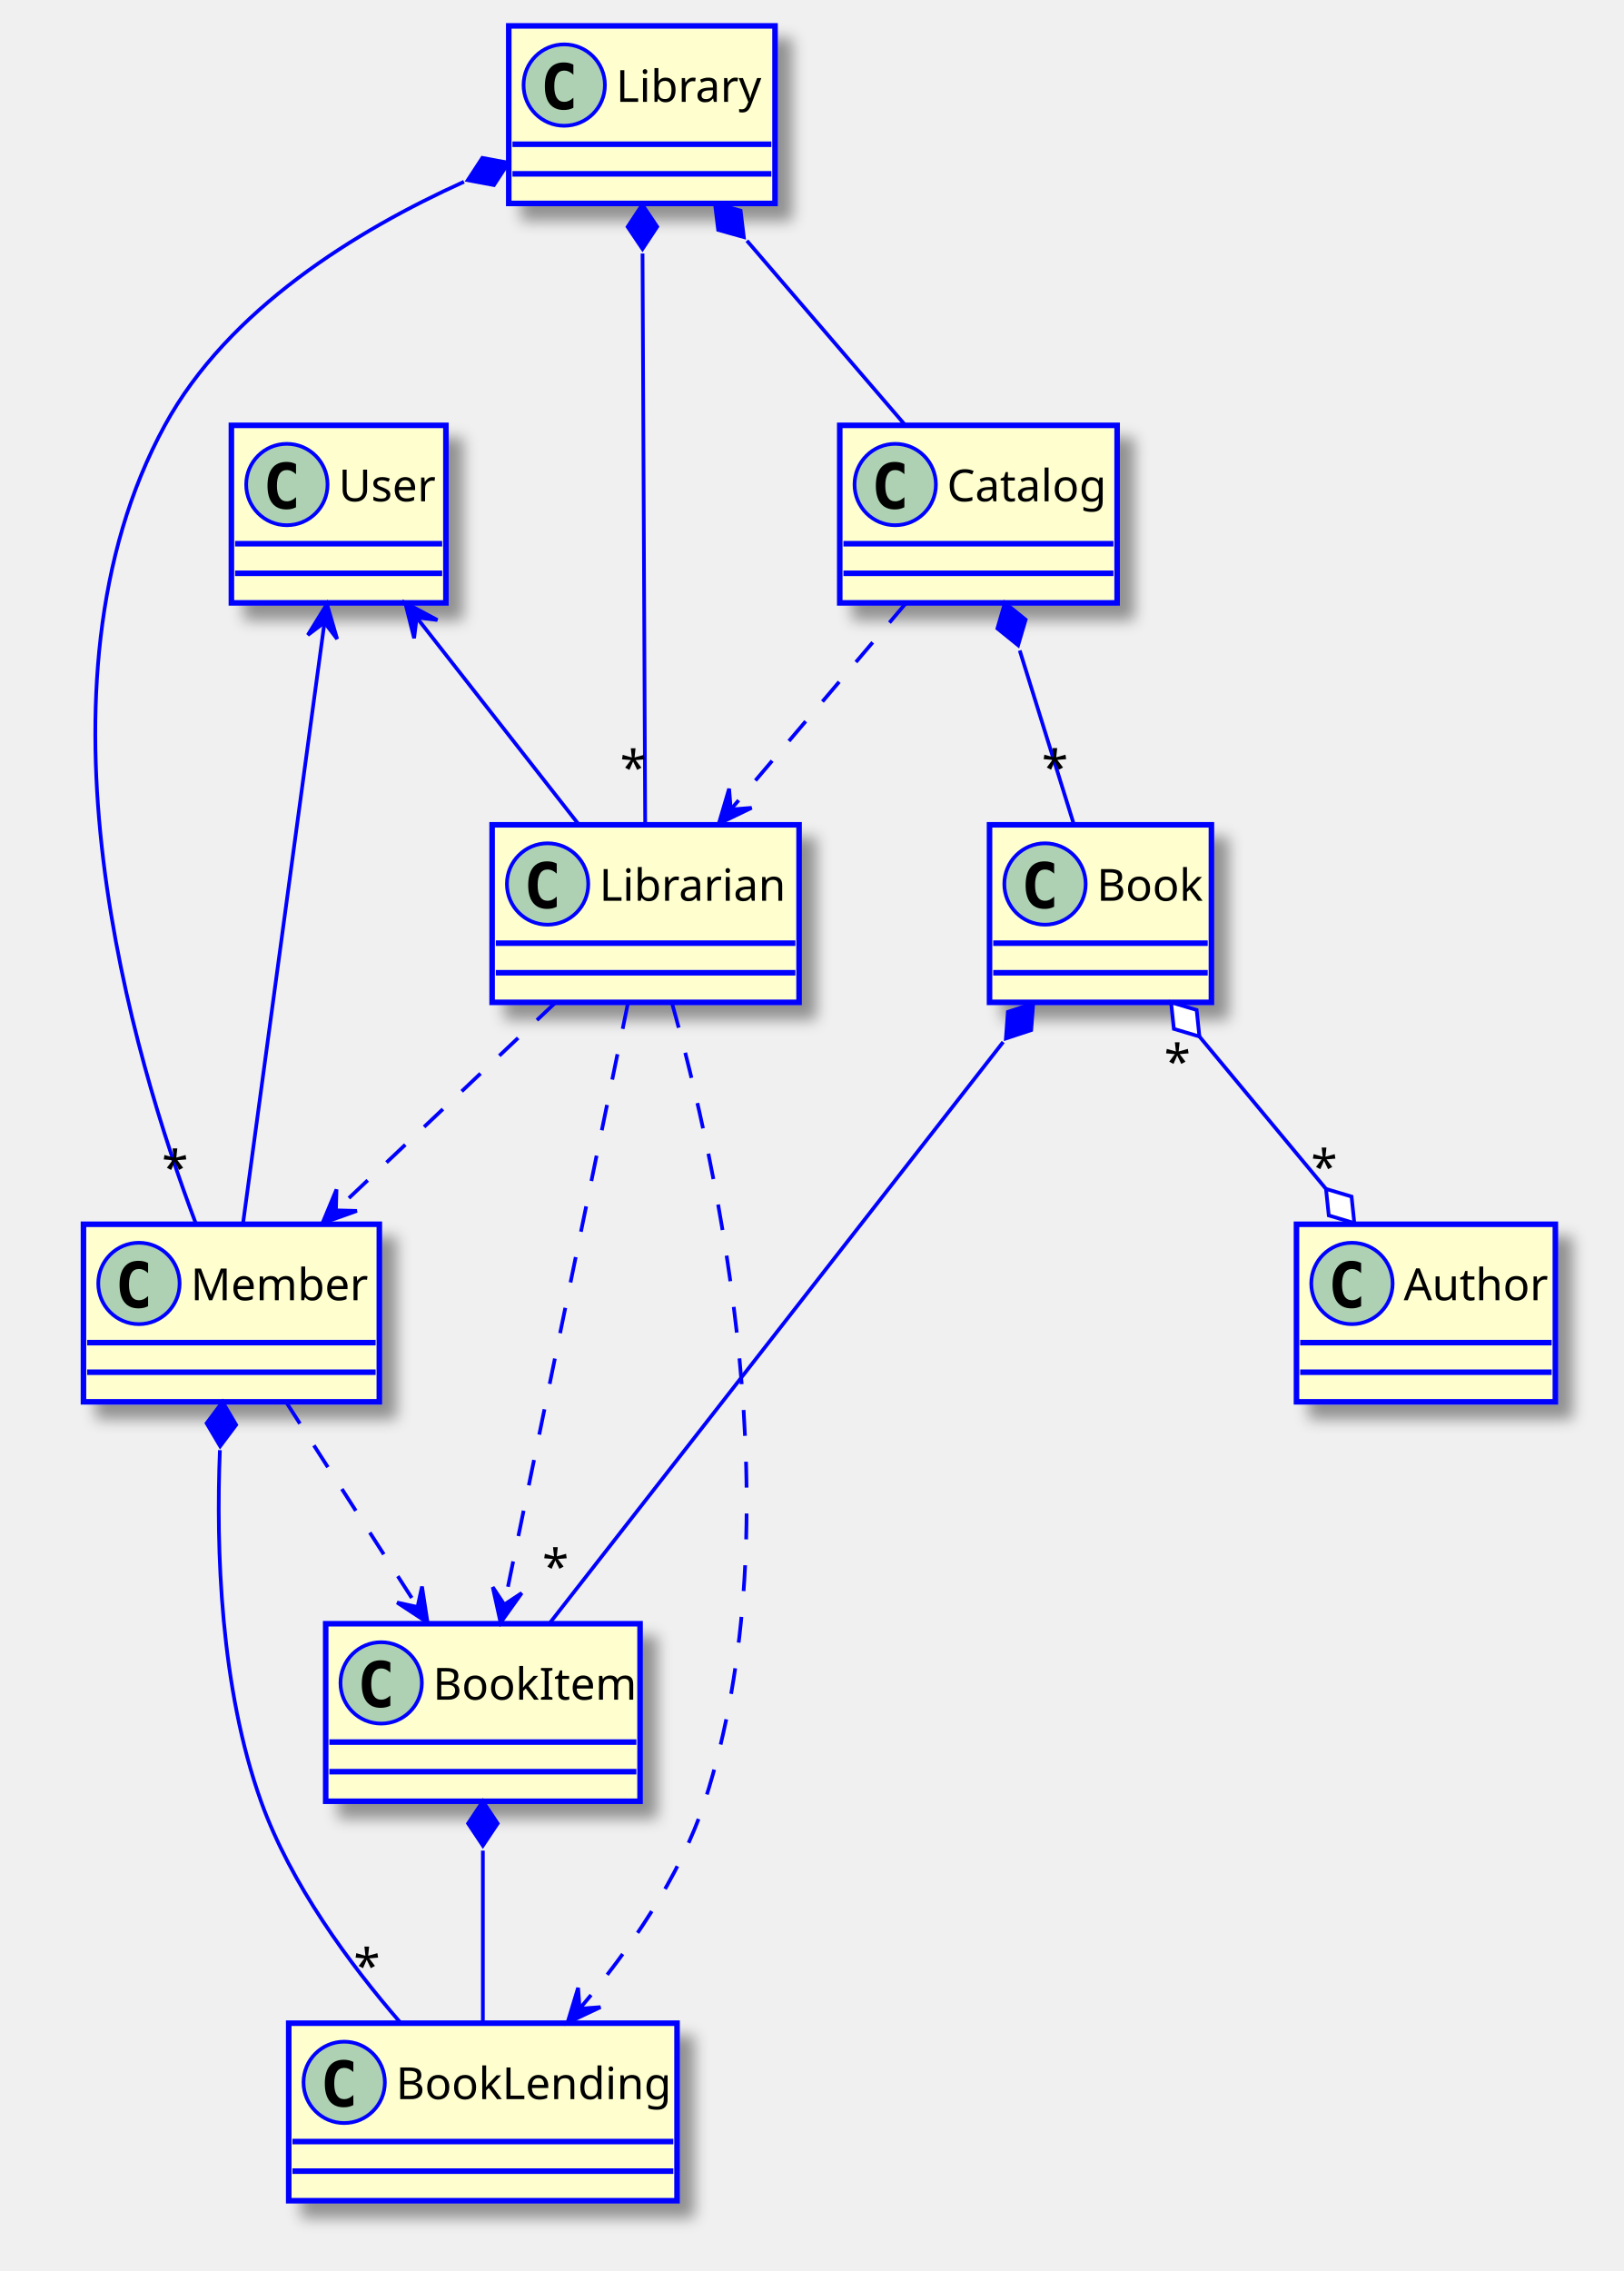
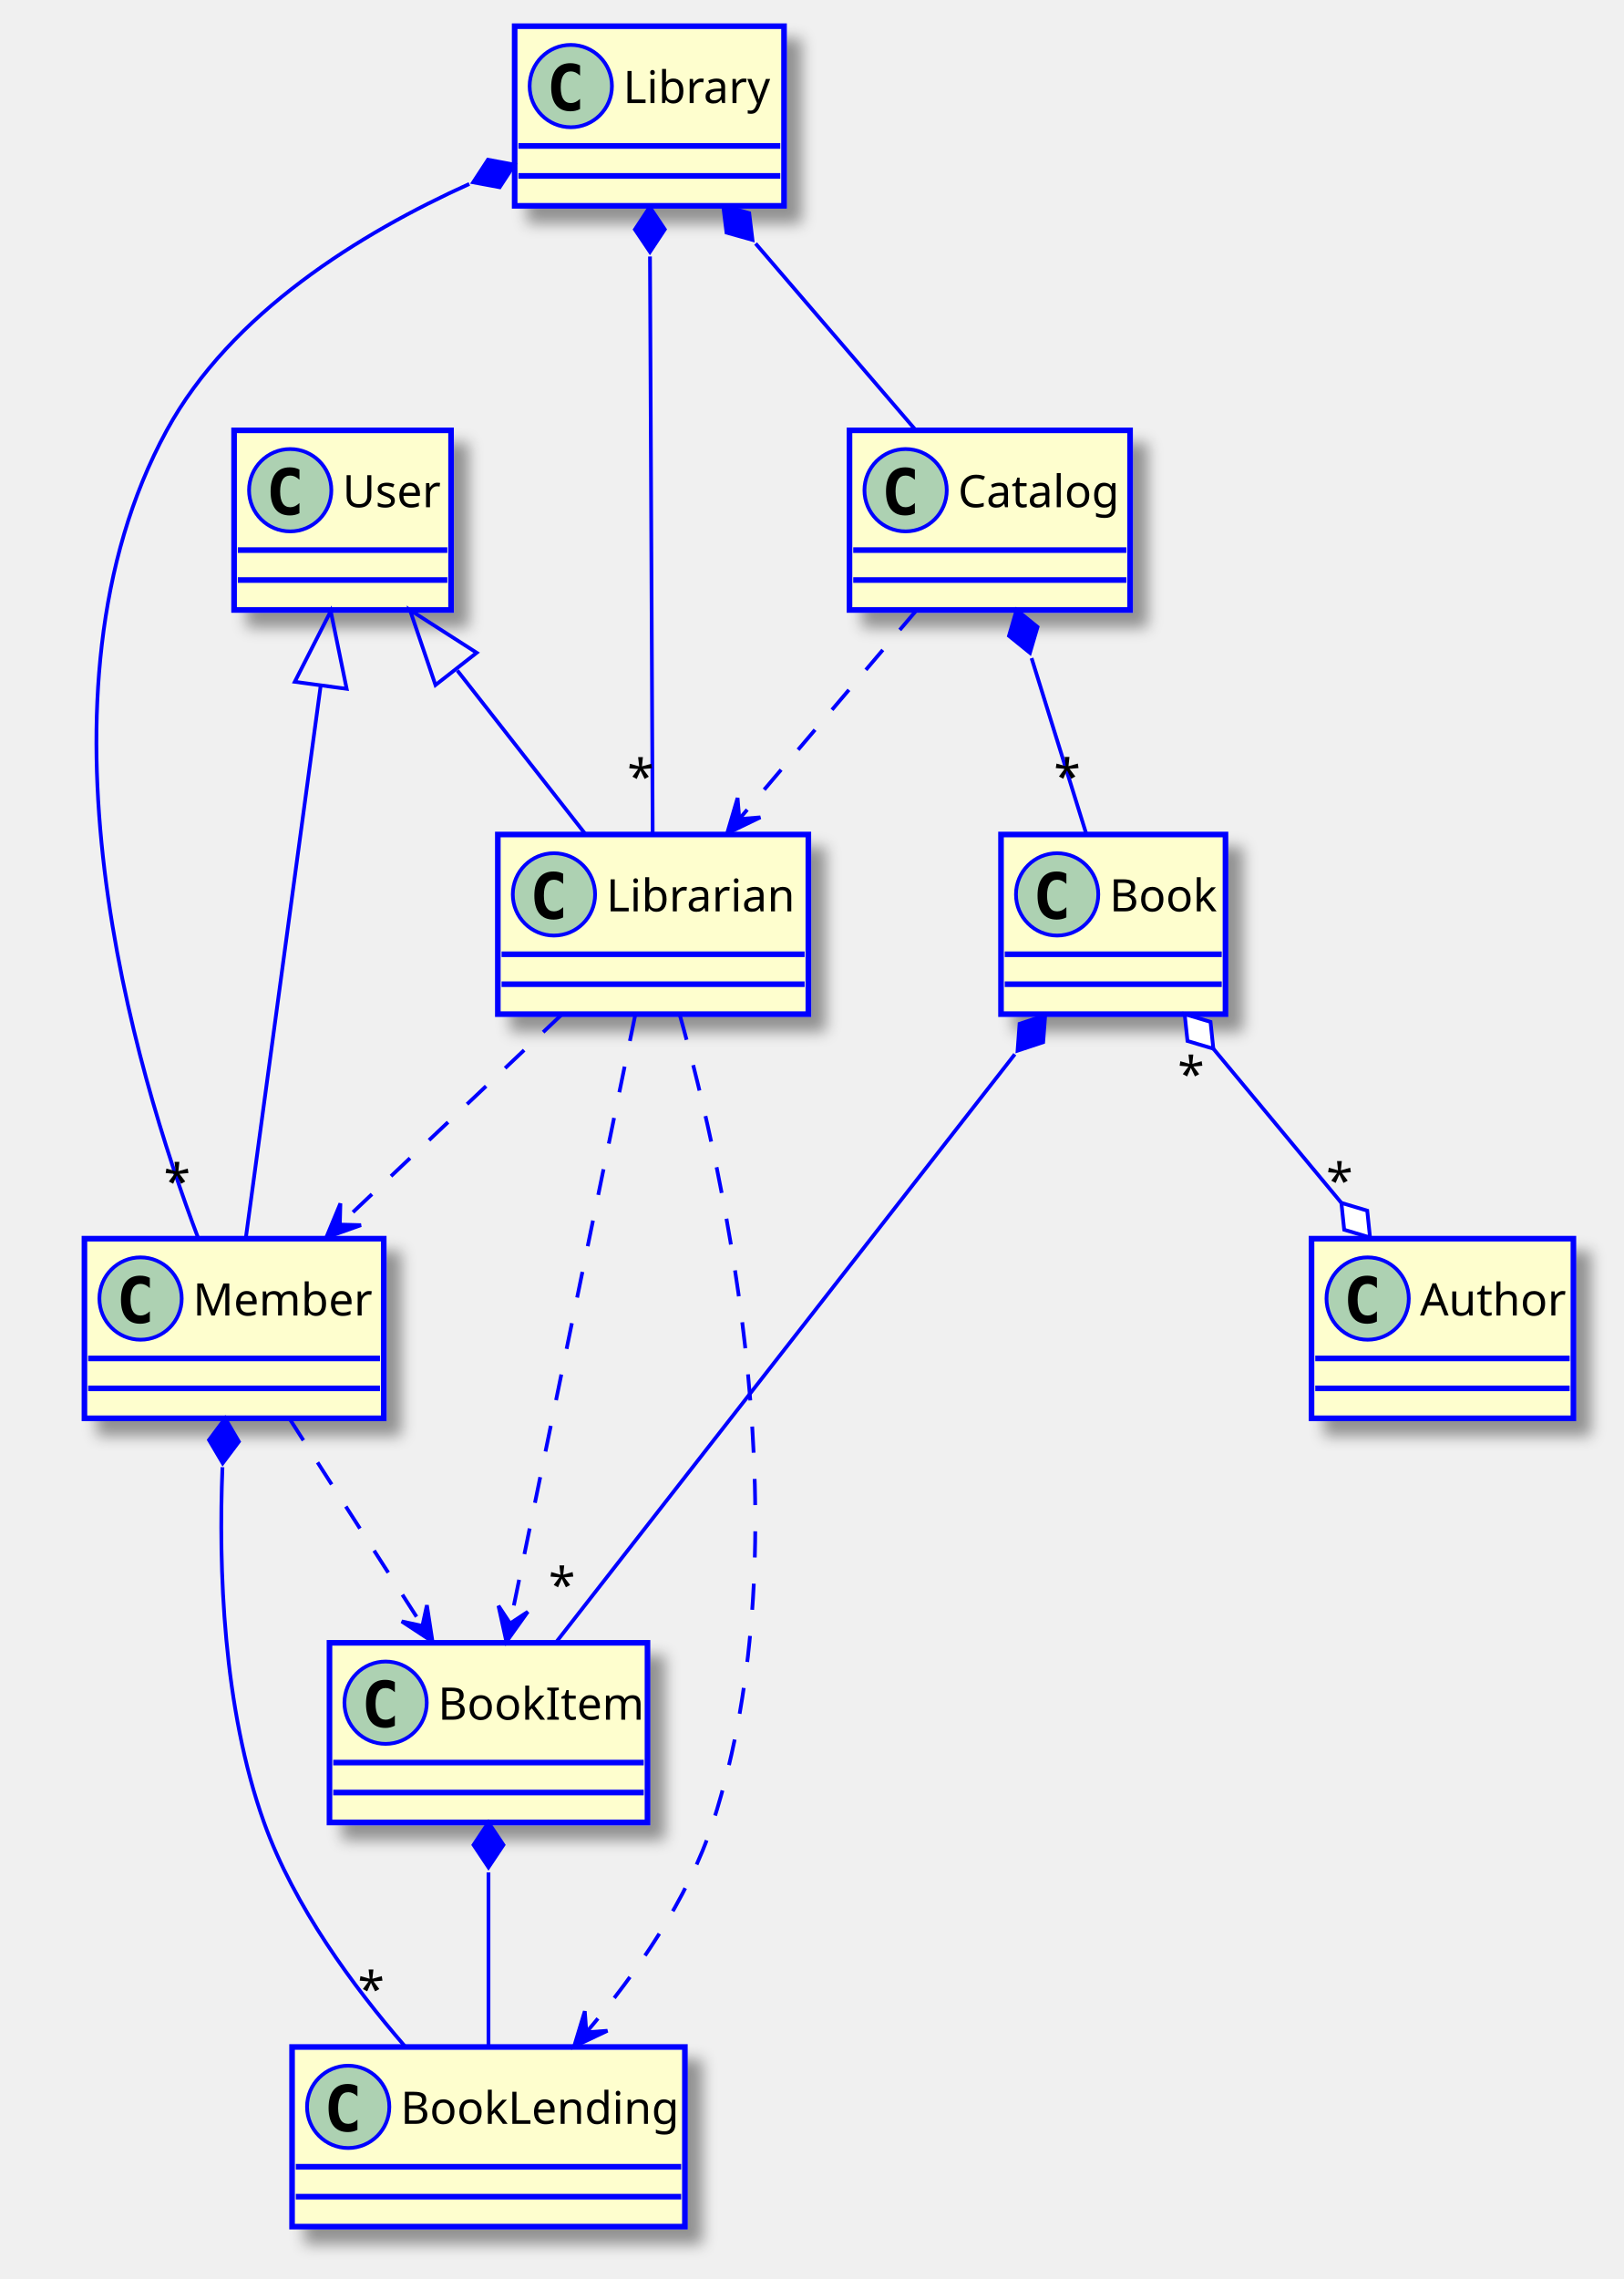
- <svg xmlns="http://www.w3.org/2000/svg" contentScriptType="application/ecmascript" contentStyleType="text/css" height="614px" preserveAspectRatio="none" style="width:439px;height:614px;" version="1.1" viewBox="0 0 439 614" width="439px" zoomAndPan="magnify">
+ <svg xmlns="http://www.w3.org/2000/svg" contentScriptType="application/ecmascript" contentStyleType="text/css" height="609px" preserveAspectRatio="none" style="width:434px;height:609px;" version="1.1" viewBox="0 0 434 609" width="434px" zoomAndPan="magnify">
  <defs>
-     <filter height="300%" id="fo28eru9rsm9t" width="300%" x="-1" y="-1">
+     <filter height="300%" id="f117g4fo4moxq7" width="300%" x="-1" y="-1">
      <feGaussianBlur result="blurOut" stdDeviation="2.0" />
      <feColorMatrix in="blurOut" result="blurOut2" type="matrix" values="0 0 0 0 0 0 0 0 0 0 0 0 0 0 0 0 0 0 .4 0" />
      <feOffset dx="4.0" dy="4.0" in="blurOut2" result="blurOut3" />
      <feBlend in="SourceGraphic" in2="blurOut3" mode="normal" />
    </filter>
  </defs>
  <g>
-     <rect fill="#FEFECE" filter="url(#fo28eru9rsm9t)" height="48" id="Library" style="stroke: #0000FF; stroke-width: 1.5;" width="72" x="137.57" y="7" />
-     <ellipse cx="152.57" cy="23" fill="#ADD1B2" rx="11" ry="11" style="stroke: #0000FF; stroke-width: 1.0;" />
-     <path d="M155.043,29.143 Q154.462,29.442 153.823,29.591 Q153.184,29.741 152.478,29.741 Q149.971,29.741 148.651,28.089 Q147.332,26.437 147.332,23.316 Q147.332,20.186 148.651,18.535 Q149.971,16.883 152.478,16.883 Q153.184,16.883 153.831,17.032 Q154.479,17.182 155.043,17.48 L155.043,20.203 Q154.412,19.622 153.819,19.352 Q153.225,19.082 152.594,19.082 Q151.25,19.082 150.565,20.149 Q149.88,21.216 149.88,23.316 Q149.88,25.408 150.565,26.474 Q151.25,27.541 152.594,27.541 Q153.225,27.541 153.819,27.271 Q154.412,27.002 155.043,26.42 Z " />
-     <text fill="#000000" font-family="sans-serif" font-size="12" lengthAdjust="spacingAndGlyphs" textLength="40" x="166.57" y="27.535">Library</text>
-     <line style="stroke: #0000FF; stroke-width: 1.5;" x1="138.57" x2="208.57" y1="39" y2="39" />
-     <line style="stroke: #0000FF; stroke-width: 1.5;" x1="138.57" x2="208.57" y1="47" y2="47" />
-     <rect fill="#FEFECE" filter="url(#fo28eru9rsm9t)" height="48" id="Catalog" style="stroke: #0000FF; stroke-width: 1.5;" width="75" x="227.07" y="115" />
-     <ellipse cx="242.07" cy="131" fill="#ADD1B2" rx="11" ry="11" style="stroke: #0000FF; stroke-width: 1.0;" />
-     <path d="M244.543,137.143 Q243.962,137.442 243.323,137.591 Q242.684,137.741 241.978,137.741 Q239.471,137.741 238.151,136.089 Q236.832,134.437 236.832,131.316 Q236.832,128.186 238.151,126.535 Q239.471,124.883 241.978,124.883 Q242.684,124.883 243.331,125.032 Q243.979,125.182 244.543,125.481 L244.543,128.203 Q243.912,127.622 243.319,127.352 Q242.725,127.082 242.094,127.082 Q240.75,127.082 240.065,128.149 Q239.38,129.216 239.38,131.316 Q239.38,133.408 240.065,134.474 Q240.75,135.541 242.094,135.541 Q242.725,135.541 243.319,135.271 Q243.912,135.001 244.543,134.42 Z " />
-     <text fill="#000000" font-family="sans-serif" font-size="12" lengthAdjust="spacingAndGlyphs" textLength="43" x="256.07" y="135.535">Catalog</text>
-     <line style="stroke: #0000FF; stroke-width: 1.5;" x1="228.07" x2="301.07" y1="147" y2="147" />
-     <line style="stroke: #0000FF; stroke-width: 1.5;" x1="228.07" x2="301.07" y1="155" y2="155" />
-     <rect fill="#FEFECE" filter="url(#fo28eru9rsm9t)" height="48" id="Librarian" style="stroke: #0000FF; stroke-width: 1.5;" width="83" x="133.07" y="223" />
-     <ellipse cx="148.07" cy="239" fill="#ADD1B2" rx="11" ry="11" style="stroke: #0000FF; stroke-width: 1.0;" />
-     <path d="M150.543,245.143 Q149.962,245.442 149.323,245.591 Q148.684,245.741 147.978,245.741 Q145.471,245.741 144.151,244.089 Q142.832,242.437 142.832,239.316 Q142.832,236.186 144.151,234.535 Q145.471,232.883 147.978,232.883 Q148.684,232.883 149.331,233.032 Q149.979,233.182 150.543,233.481 L150.543,236.203 Q149.912,235.622 149.319,235.352 Q148.725,235.083 148.094,235.083 Q146.75,235.083 146.065,236.149 Q145.38,237.216 145.38,239.316 Q145.38,241.408 146.065,242.474 Q146.75,243.541 148.094,243.541 Q148.725,243.541 149.319,243.271 Q149.912,243.001 150.543,242.42 Z " />
-     <text fill="#000000" font-family="sans-serif" font-size="12" lengthAdjust="spacingAndGlyphs" textLength="51" x="162.07" y="243.535">Librarian</text>
-     <line style="stroke: #0000FF; stroke-width: 1.5;" x1="134.07" x2="215.07" y1="255" y2="255" />
-     <line style="stroke: #0000FF; stroke-width: 1.5;" x1="134.07" x2="215.07" y1="263" y2="263" />
-     <rect fill="#FEFECE" filter="url(#fo28eru9rsm9t)" height="48" id="Member" style="stroke: #0000FF; stroke-width: 1.5;" width="80" x="22.57" y="331" />
-     <ellipse cx="37.57" cy="347" fill="#ADD1B2" rx="11" ry="11" style="stroke: #0000FF; stroke-width: 1.0;" />
-     <path d="M40.043,353.143 Q39.462,353.442 38.823,353.591 Q38.184,353.741 37.478,353.741 Q34.971,353.741 33.651,352.089 Q32.332,350.437 32.332,347.316 Q32.332,344.187 33.651,342.535 Q34.971,340.883 37.478,340.883 Q38.184,340.883 38.831,341.032 Q39.479,341.182 40.043,341.481 L40.043,344.203 Q39.412,343.622 38.819,343.352 Q38.225,343.082 37.594,343.082 Q36.25,343.082 35.565,344.149 Q34.88,345.216 34.88,347.316 Q34.88,349.408 35.565,350.474 Q36.25,351.541 37.594,351.541 Q38.225,351.541 38.819,351.271 Q39.412,351.002 40.043,350.42 Z " />
-     <text fill="#000000" font-family="sans-serif" font-size="12" lengthAdjust="spacingAndGlyphs" textLength="48" x="51.57" y="351.535">Member</text>
-     <line style="stroke: #0000FF; stroke-width: 1.5;" x1="23.57" x2="101.57" y1="363" y2="363" />
-     <line style="stroke: #0000FF; stroke-width: 1.5;" x1="23.57" x2="101.57" y1="371" y2="371" />
-     <rect fill="#FEFECE" filter="url(#fo28eru9rsm9t)" height="48" id="Book" style="stroke: #0000FF; stroke-width: 1.5;" width="60" x="267.57" y="223" />
-     <ellipse cx="282.57" cy="239" fill="#ADD1B2" rx="11" ry="11" style="stroke: #0000FF; stroke-width: 1.0;" />
-     <path d="M285.043,245.143 Q284.462,245.442 283.823,245.591 Q283.184,245.741 282.478,245.741 Q279.971,245.741 278.651,244.089 Q277.332,242.437 277.332,239.316 Q277.332,236.186 278.651,234.535 Q279.971,232.883 282.478,232.883 Q283.184,232.883 283.831,233.032 Q284.479,233.182 285.043,233.481 L285.043,236.203 Q284.412,235.622 283.819,235.352 Q283.225,235.083 282.594,235.083 Q281.25,235.083 280.565,236.149 Q279.88,237.216 279.88,239.316 Q279.88,241.408 280.565,242.474 Q281.25,243.541 282.594,243.541 Q283.225,243.541 283.819,243.271 Q284.412,243.001 285.043,242.42 Z " />
-     <text fill="#000000" font-family="sans-serif" font-size="12" lengthAdjust="spacingAndGlyphs" textLength="28" x="296.57" y="243.535">Book</text>
-     <line style="stroke: #0000FF; stroke-width: 1.5;" x1="268.57" x2="326.57" y1="255" y2="255" />
-     <line style="stroke: #0000FF; stroke-width: 1.5;" x1="268.57" x2="326.57" y1="263" y2="263" />
-     <rect fill="#FEFECE" filter="url(#fo28eru9rsm9t)" height="48" id="BookItem" style="stroke: #0000FF; stroke-width: 1.5;" width="85" x="88.07" y="439" />
-     <ellipse cx="103.07" cy="455" fill="#ADD1B2" rx="11" ry="11" style="stroke: #0000FF; stroke-width: 1.0;" />
-     <path d="M105.543,461.143 Q104.962,461.442 104.323,461.591 Q103.684,461.741 102.978,461.741 Q100.471,461.741 99.151,460.089 Q97.832,458.437 97.832,455.316 Q97.832,452.187 99.151,450.535 Q100.471,448.883 102.978,448.883 Q103.684,448.883 104.331,449.032 Q104.979,449.182 105.543,449.481 L105.543,452.203 Q104.912,451.622 104.319,451.352 Q103.725,451.082 103.094,451.082 Q101.75,451.082 101.065,452.149 Q100.38,453.216 100.38,455.316 Q100.38,457.408 101.065,458.474 Q101.75,459.541 103.094,459.541 Q103.725,459.541 104.319,459.271 Q104.912,459.002 105.543,458.42 Z " />
-     <text fill="#000000" font-family="sans-serif" font-size="12" lengthAdjust="spacingAndGlyphs" textLength="53" x="117.07" y="459.535">BookItem</text>
-     <line style="stroke: #0000FF; stroke-width: 1.5;" x1="89.07" x2="172.07" y1="471" y2="471" />
-     <line style="stroke: #0000FF; stroke-width: 1.5;" x1="89.07" x2="172.07" y1="479" y2="479" />
-     <rect fill="#FEFECE" filter="url(#fo28eru9rsm9t)" height="48" id="Author" style="stroke: #0000FF; stroke-width: 1.5;" width="70" x="350.57" y="331" />
-     <ellipse cx="365.57" cy="347" fill="#ADD1B2" rx="11" ry="11" style="stroke: #0000FF; stroke-width: 1.0;" />
-     <path d="M368.043,353.143 Q367.462,353.442 366.823,353.591 Q366.184,353.741 365.478,353.741 Q362.971,353.741 361.651,352.089 Q360.332,350.437 360.332,347.316 Q360.332,344.187 361.651,342.535 Q362.971,340.883 365.478,340.883 Q366.184,340.883 366.831,341.032 Q367.479,341.182 368.043,341.481 L368.043,344.203 Q367.412,343.622 366.819,343.352 Q366.225,343.082 365.594,343.082 Q364.25,343.082 363.565,344.149 Q362.88,345.216 362.88,347.316 Q362.88,349.408 363.565,350.474 Q364.25,351.541 365.594,351.541 Q366.225,351.541 366.819,351.271 Q367.412,351.002 368.043,350.42 Z " />
-     <text fill="#000000" font-family="sans-serif" font-size="12" lengthAdjust="spacingAndGlyphs" textLength="38" x="379.57" y="351.535">Author</text>
-     <line style="stroke: #0000FF; stroke-width: 1.5;" x1="351.57" x2="419.57" y1="363" y2="363" />
-     <line style="stroke: #0000FF; stroke-width: 1.5;" x1="351.57" x2="419.57" y1="371" y2="371" />
-     <rect fill="#FEFECE" filter="url(#fo28eru9rsm9t)" height="48" id="BookLending" style="stroke: #0000FF; stroke-width: 1.5;" width="105" x="78.07" y="547" />
-     <ellipse cx="93.07" cy="563" fill="#ADD1B2" rx="11" ry="11" style="stroke: #0000FF; stroke-width: 1.0;" />
-     <path d="M95.543,569.143 Q94.962,569.442 94.323,569.591 Q93.684,569.741 92.978,569.741 Q90.471,569.741 89.151,568.089 Q87.832,566.437 87.832,563.316 Q87.832,560.187 89.151,558.535 Q90.471,556.883 92.978,556.883 Q93.684,556.883 94.331,557.032 Q94.979,557.182 95.543,557.481 L95.543,560.203 Q94.912,559.622 94.319,559.352 Q93.725,559.082 93.094,559.082 Q91.75,559.082 91.065,560.149 Q90.38,561.216 90.38,563.316 Q90.38,565.408 91.065,566.474 Q91.75,567.541 93.094,567.541 Q93.725,567.541 94.319,567.271 Q94.912,567.001 95.543,566.42 Z " />
-     <text fill="#000000" font-family="sans-serif" font-size="12" lengthAdjust="spacingAndGlyphs" textLength="73" x="107.07" y="567.535">BookLending</text>
-     <line style="stroke: #0000FF; stroke-width: 1.5;" x1="79.07" x2="182.07" y1="579" y2="579" />
-     <line style="stroke: #0000FF; stroke-width: 1.5;" x1="79.07" x2="182.07" y1="587" y2="587" />
-     <rect fill="#FEFECE" filter="url(#fo28eru9rsm9t)" height="48" id="User" style="stroke: #0000FF; stroke-width: 1.5;" width="58" x="62.57" y="115" />
-     <ellipse cx="77.57" cy="131" fill="#ADD1B2" rx="11" ry="11" style="stroke: #0000FF; stroke-width: 1.0;" />
-     <path d="M80.043,137.143 Q79.462,137.442 78.823,137.591 Q78.184,137.741 77.478,137.741 Q74.971,137.741 73.651,136.089 Q72.332,134.437 72.332,131.316 Q72.332,128.186 73.651,126.535 Q74.971,124.883 77.478,124.883 Q78.184,124.883 78.831,125.032 Q79.479,125.182 80.043,125.481 L80.043,128.203 Q79.412,127.622 78.819,127.352 Q78.225,127.082 77.594,127.082 Q76.25,127.082 75.565,128.149 Q74.88,129.216 74.88,131.316 Q74.88,133.408 75.565,134.474 Q76.25,135.541 77.594,135.541 Q78.225,135.541 78.819,135.271 Q79.412,135.001 80.043,134.42 Z " />
-     <text fill="#000000" font-family="sans-serif" font-size="12" lengthAdjust="spacingAndGlyphs" textLength="26" x="91.57" y="135.535">User</text>
-     <line style="stroke: #0000FF; stroke-width: 1.5;" x1="63.57" x2="119.57" y1="147" y2="147" />
-     <line style="stroke: #0000FF; stroke-width: 1.5;" x1="63.57" x2="119.57" y1="155" y2="155" />
-     <path d="M201.97,65.08 C215.79,81.17 232.06,100.13 244.55,114.68 " fill="none" id="Library&lt;-Catalog" style="stroke: #0000FF; stroke-width: 1.0;" />
-     <polygon fill="#0000FF" points="193.32,55,194.192,62.158,201.135,64.106,200.263,56.948,193.32,55" style="stroke: #0000FF; stroke-width: 1.0;" />
-     <path d="M173.74,68.54 C173.95,112.68 174.29,185.59 174.46,222.72 " fill="none" id="Library&lt;-Librarian" style="stroke: #0000FF; stroke-width: 1.0;" />
-     <polygon fill="#0000FF" points="173.68,55.31,169.706,61.328,173.733,67.31,177.706,61.292,173.68,55.31" style="stroke: #0000FF; stroke-width: 1.0;" />
-     <text fill="#000000" font-family="sans-serif" font-size="13" lengthAdjust="spacingAndGlyphs" textLength="6" x="167.663" y="212.185">*</text>
-     <path d="M125.45,49.15 C96.37,62.3 61.7,83.6 44.57,115 C6,185.68 36.02,286.06 52.98,330.86 " fill="none" id="Library&lt;-Member" style="stroke: #0000FF; stroke-width: 1.0;" />
-     <polygon fill="#0000FF" points="137.51,44,130.42,42.682,126.477,48.719,133.566,50.037,137.51,44" style="stroke: #0000FF; stroke-width: 1.0;" />
-     <text fill="#000000" font-family="sans-serif" font-size="13" lengthAdjust="spacingAndGlyphs" textLength="6" x="43.754" y="320.36">*</text>
-     <path d="M245.04,163 C231.1,179.42 212.3,201.56 197.63,218.84 " fill="none" id="Catalog-&gt;Librarian" style="stroke: #0000FF; stroke-width: 1.0; stroke-dasharray: 7.0,7.0;" />
-     <polygon fill="#0000FF" points="194.37,222.68,203.247,218.414,197.609,218.871,197.152,213.232,194.37,222.68" style="stroke: #0000FF; stroke-width: 1.0;" />
-     <path d="M275.74,175.87 C280.55,191.33 286.04,208.96 290.31,222.68 " fill="none" id="Catalog&lt;-Book" style="stroke: #0000FF; stroke-width: 1.0;" />
-     <polygon fill="#0000FF" points="271.73,163,269.698,169.919,275.303,174.456,277.335,167.537,271.73,163" style="stroke: #0000FF; stroke-width: 1.0;" />
-     <text fill="#000000" font-family="sans-serif" font-size="13" lengthAdjust="spacingAndGlyphs" textLength="6" x="281.681" y="212.134">*</text>
-     <path d="M271.26,281.72 C237.09,325.5 178.34,400.79 148.74,438.72 " fill="none" id="Book&lt;-BookItem" style="stroke: #0000FF; stroke-width: 1.0;" />
-     <polygon fill="#0000FF" points="279.38,271.31,272.534,273.577,271.994,280.767,278.839,278.501,279.38,271.31" style="stroke: #0000FF; stroke-width: 1.0;" />
-     <text fill="#000000" font-family="sans-serif" font-size="13" lengthAdjust="spacingAndGlyphs" textLength="6" x="146.627" y="428.185">*</text>
-     <path d="M324.324,280.234 C324.324,280.234 358.552,321.441 358.552,321.441 " fill="none" id="Book-Author" style="stroke: #0000FF; stroke-width: 1.0;" />
-     <polygon fill="#FFFFFF" points="366.21,330.68,365.461,323.508,358.552,321.441,359.301,328.613,366.21,330.68" style="stroke: #0000FF; stroke-width: 1.0;" />
-     <polygon fill="#FFFFFF" points="316.66,271,317.414,278.172,324.324,280.234,323.57,273.062,316.66,271" style="stroke: #0000FF; stroke-width: 1.0;" />
-     <text fill="#000000" font-family="sans-serif" font-size="13" lengthAdjust="spacingAndGlyphs" textLength="6" x="314.783" y="291.68">*</text>
-     <text fill="#000000" font-family="sans-serif" font-size="13" lengthAdjust="spacingAndGlyphs" textLength="6" x="354.48" y="320.134">*</text>
-     <path d="M130.57,500.34 C130.57,515.68 130.57,533.1 130.57,546.68 " fill="none" id="BookItem&lt;-BookLending" style="stroke: #0000FF; stroke-width: 1.0;" />
-     <polygon fill="#0000FF" points="130.57,487,126.57,493,130.57,499,134.57,493,130.57,487" style="stroke: #0000FF; stroke-width: 1.0;" />
-     <path d="M87.73,168.33 C81.94,211.06 71.08,291.18 65.72,330.72 " fill="none" id="User&lt;-Member" style="stroke: #0000FF; stroke-width: 1.0;" />
-     <polygon fill="#0000FF" points="88.41,163.31,83.235,171.69,87.737,168.264,91.162,172.767,88.41,163.31" style="stroke: #0000FF; stroke-width: 1.0;" />
-     <path d="M59.46,392.07 C58.39,419.01 59.59,456.31 70.57,487 C78.59,509.43 94.66,531.12 108.14,546.7 " fill="none" id="Member&lt;-BookLending" style="stroke: #0000FF; stroke-width: 1.0;" />
-     <polygon fill="#0000FF" points="60.19,379.02,55.866,384.791,59.53,391.002,63.854,385.231,60.19,379.02" style="stroke: #0000FF; stroke-width: 1.0;" />
-     <text fill="#000000" font-family="sans-serif" font-size="13" lengthAdjust="spacingAndGlyphs" textLength="6" x="95.624" y="536.159">*</text>
-     <path d="M77.32,379 C87.77,395.28 101.82,417.19 112.87,434.41 " fill="none" id="Member-&gt;BookItem" style="stroke: #0000FF; stroke-width: 1.0; stroke-dasharray: 7.0,7.0;" />
-     <polygon fill="#0000FF" points="115.61,438.68,114.108,428.946,112.906,434.474,107.379,433.272,115.61,438.68" style="stroke: #0000FF; stroke-width: 1.0;" />
-     <path d="M112.91,167.25 C126.35,184.41 143.5,206.33 156.31,222.68 " fill="none" id="User&lt;-Librarian" style="stroke: #0000FF; stroke-width: 1.0;" />
-     <polygon fill="#0000FF" points="109.58,163,111.977,172.553,112.662,166.938,118.277,167.622,109.58,163" style="stroke: #0000FF; stroke-width: 1.0;" />
-     <path d="M181.68,271.1 C193.86,314.58 215.15,411.03 190.57,487 C183.86,507.72 169.84,527.61 157.04,542.73 " fill="none" id="Librarian-&gt;BookLending" style="stroke: #0000FF; stroke-width: 1.0; stroke-dasharray: 7.0,7.0;" />
-     <polygon fill="#0000FF" points="153.46,546.86,162.371,542.666,156.729,543.077,156.318,537.435,153.46,546.86" style="stroke: #0000FF; stroke-width: 1.0;" />
-     <path d="M169.78,271.31 C161.64,310.87 145.17,390.99 136.39,433.7 " fill="none" id="Librarian-&gt;BookItem" style="stroke: #0000FF; stroke-width: 1.0; stroke-dasharray: 7.0,7.0;" />
-     <polygon fill="#0000FF" points="135.36,438.72,141.079,430.702,136.36,433.821,133.24,429.102,135.36,438.72" style="stroke: #0000FF; stroke-width: 1.0;" />
-     <path d="M150.27,271 C132.92,287.42 109.53,309.56 91.26,326.84 " fill="none" id="Librarian-&gt;Member" style="stroke: #0000FF; stroke-width: 1.0; stroke-dasharray: 7.0,7.0;" />
-     <polygon fill="#0000FF" points="87.21,330.68,96.492,327.387,90.837,327.238,90.986,321.584,87.21,330.68" style="stroke: #0000FF; stroke-width: 1.0;" />
+     <rect fill="#FEFECE" filter="url(#f117g4fo4moxq7)" height="48" id="Library" style="stroke:#0000FF;stroke-width:1.5;" width="72" x="137.57" y="7" />
+     <ellipse cx="152.57" cy="23" fill="#ADD1B2" rx="11" ry="11" style="stroke:#0000FF;stroke-width:1.0;" />
+     <path d="M155.043,29.143 Q154.462,29.442 153.823,29.591 Q153.184,29.741 152.478,29.741 Q149.971,29.741 148.651,28.089 Q147.332,26.437 147.332,23.316 Q147.332,20.186 148.651,18.535 Q149.971,16.883 152.478,16.883 Q153.184,16.883 153.831,17.032 Q154.479,17.182 155.043,17.48 L155.043,20.203 Q154.412,19.622 153.819,19.352 Q153.225,19.082 152.594,19.082 Q151.25,19.082 150.565,20.149 Q149.88,21.216 149.88,23.316 Q149.88,25.408 150.565,26.474 Q151.25,27.541 152.594,27.541 Q153.225,27.541 153.819,27.271 Q154.412,27.002 155.043,26.42 Z " fill="#000000" />
+     <text fill="#000000" font-family="sans-serif" font-size="12" lengthAdjust="spacing" textLength="40" x="166.57" y="27.535">Library</text>
+     <line style="stroke:#0000FF;stroke-width:1.5;" x1="138.57" x2="208.57" y1="39" y2="39" />
+     <line style="stroke:#0000FF;stroke-width:1.5;" x1="138.57" x2="208.57" y1="47" y2="47" />
+     <rect fill="#FEFECE" filter="url(#f117g4fo4moxq7)" height="48" id="Catalog" style="stroke:#0000FF;stroke-width:1.5;" width="75" x="227.07" y="115" />
+     <ellipse cx="242.07" cy="131" fill="#ADD1B2" rx="11" ry="11" style="stroke:#0000FF;stroke-width:1.0;" />
+     <path d="M244.543,137.143 Q243.962,137.442 243.323,137.591 Q242.684,137.741 241.978,137.741 Q239.471,137.741 238.151,136.089 Q236.832,134.437 236.832,131.316 Q236.832,128.186 238.151,126.535 Q239.471,124.883 241.978,124.883 Q242.684,124.883 243.331,125.032 Q243.979,125.182 244.543,125.481 L244.543,128.203 Q243.912,127.622 243.319,127.352 Q242.725,127.082 242.094,127.082 Q240.75,127.082 240.065,128.149 Q239.38,129.216 239.38,131.316 Q239.38,133.408 240.065,134.474 Q240.75,135.541 242.094,135.541 Q242.725,135.541 243.319,135.271 Q243.912,135.001 244.543,134.42 Z " fill="#000000" />
+     <text fill="#000000" font-family="sans-serif" font-size="12" lengthAdjust="spacing" textLength="43" x="256.07" y="135.535">Catalog</text>
+     <line style="stroke:#0000FF;stroke-width:1.5;" x1="228.07" x2="301.07" y1="147" y2="147" />
+     <line style="stroke:#0000FF;stroke-width:1.5;" x1="228.07" x2="301.07" y1="155" y2="155" />
+     <rect fill="#FEFECE" filter="url(#f117g4fo4moxq7)" height="48" id="Librarian" style="stroke:#0000FF;stroke-width:1.5;" width="83" x="133.07" y="223" />
+     <ellipse cx="148.07" cy="239" fill="#ADD1B2" rx="11" ry="11" style="stroke:#0000FF;stroke-width:1.0;" />
+     <path d="M150.543,245.143 Q149.962,245.442 149.323,245.591 Q148.684,245.741 147.978,245.741 Q145.471,245.741 144.151,244.089 Q142.832,242.437 142.832,239.316 Q142.832,236.186 144.151,234.535 Q145.471,232.883 147.978,232.883 Q148.684,232.883 149.331,233.032 Q149.979,233.182 150.543,233.481 L150.543,236.203 Q149.912,235.622 149.319,235.352 Q148.725,235.083 148.094,235.083 Q146.75,235.083 146.065,236.149 Q145.38,237.216 145.38,239.316 Q145.38,241.408 146.065,242.474 Q146.75,243.541 148.094,243.541 Q148.725,243.541 149.319,243.271 Q149.912,243.001 150.543,242.42 Z " fill="#000000" />
+     <text fill="#000000" font-family="sans-serif" font-size="12" lengthAdjust="spacing" textLength="51" x="162.07" y="243.535">Librarian</text>
+     <line style="stroke:#0000FF;stroke-width:1.5;" x1="134.07" x2="215.07" y1="255" y2="255" />
+     <line style="stroke:#0000FF;stroke-width:1.5;" x1="134.07" x2="215.07" y1="263" y2="263" />
+     <rect fill="#FEFECE" filter="url(#f117g4fo4moxq7)" height="48" id="Member" style="stroke:#0000FF;stroke-width:1.5;" width="80" x="22.57" y="331" />
+     <ellipse cx="37.57" cy="347" fill="#ADD1B2" rx="11" ry="11" style="stroke:#0000FF;stroke-width:1.0;" />
+     <path d="M40.043,353.143 Q39.462,353.442 38.823,353.591 Q38.184,353.741 37.478,353.741 Q34.971,353.741 33.651,352.089 Q32.332,350.437 32.332,347.316 Q32.332,344.187 33.651,342.535 Q34.971,340.883 37.478,340.883 Q38.184,340.883 38.831,341.032 Q39.479,341.182 40.043,341.481 L40.043,344.203 Q39.412,343.622 38.819,343.352 Q38.225,343.082 37.594,343.082 Q36.25,343.082 35.565,344.149 Q34.88,345.216 34.88,347.316 Q34.88,349.408 35.565,350.474 Q36.25,351.541 37.594,351.541 Q38.225,351.541 38.819,351.271 Q39.412,351.002 40.043,350.42 Z " fill="#000000" />
+     <text fill="#000000" font-family="sans-serif" font-size="12" lengthAdjust="spacing" textLength="48" x="51.57" y="351.535">Member</text>
+     <line style="stroke:#0000FF;stroke-width:1.5;" x1="23.57" x2="101.57" y1="363" y2="363" />
+     <line style="stroke:#0000FF;stroke-width:1.5;" x1="23.57" x2="101.57" y1="371" y2="371" />
+     <rect fill="#FEFECE" filter="url(#f117g4fo4moxq7)" height="48" id="Book" style="stroke:#0000FF;stroke-width:1.5;" width="60" x="267.57" y="223" />
+     <ellipse cx="282.57" cy="239" fill="#ADD1B2" rx="11" ry="11" style="stroke:#0000FF;stroke-width:1.0;" />
+     <path d="M285.043,245.143 Q284.462,245.442 283.823,245.591 Q283.184,245.741 282.478,245.741 Q279.971,245.741 278.651,244.089 Q277.332,242.437 277.332,239.316 Q277.332,236.186 278.651,234.535 Q279.971,232.883 282.478,232.883 Q283.184,232.883 283.831,233.032 Q284.479,233.182 285.043,233.481 L285.043,236.203 Q284.412,235.622 283.819,235.352 Q283.225,235.083 282.594,235.083 Q281.25,235.083 280.565,236.149 Q279.88,237.216 279.88,239.316 Q279.88,241.408 280.565,242.474 Q281.25,243.541 282.594,243.541 Q283.225,243.541 283.819,243.271 Q284.412,243.001 285.043,242.42 Z " fill="#000000" />
+     <text fill="#000000" font-family="sans-serif" font-size="12" lengthAdjust="spacing" textLength="28" x="296.57" y="243.535">Book</text>
+     <line style="stroke:#0000FF;stroke-width:1.5;" x1="268.57" x2="326.57" y1="255" y2="255" />
+     <line style="stroke:#0000FF;stroke-width:1.5;" x1="268.57" x2="326.57" y1="263" y2="263" />
+     <rect fill="#FEFECE" filter="url(#f117g4fo4moxq7)" height="48" id="BookItem" style="stroke:#0000FF;stroke-width:1.5;" width="85" x="88.07" y="439" />
+     <ellipse cx="103.07" cy="455" fill="#ADD1B2" rx="11" ry="11" style="stroke:#0000FF;stroke-width:1.0;" />
+     <path d="M105.543,461.143 Q104.962,461.442 104.323,461.591 Q103.684,461.741 102.978,461.741 Q100.471,461.741 99.151,460.089 Q97.832,458.437 97.832,455.316 Q97.832,452.187 99.151,450.535 Q100.471,448.883 102.978,448.883 Q103.684,448.883 104.331,449.032 Q104.979,449.182 105.543,449.481 L105.543,452.203 Q104.912,451.622 104.319,451.352 Q103.725,451.082 103.094,451.082 Q101.75,451.082 101.065,452.149 Q100.38,453.216 100.38,455.316 Q100.38,457.408 101.065,458.474 Q101.75,459.541 103.094,459.541 Q103.725,459.541 104.319,459.271 Q104.912,459.002 105.543,458.42 Z " fill="#000000" />
+     <text fill="#000000" font-family="sans-serif" font-size="12" lengthAdjust="spacing" textLength="53" x="117.07" y="459.535">BookItem</text>
+     <line style="stroke:#0000FF;stroke-width:1.5;" x1="89.07" x2="172.07" y1="471" y2="471" />
+     <line style="stroke:#0000FF;stroke-width:1.5;" x1="89.07" x2="172.07" y1="479" y2="479" />
+     <rect fill="#FEFECE" filter="url(#f117g4fo4moxq7)" height="48" id="Author" style="stroke:#0000FF;stroke-width:1.5;" width="70" x="350.57" y="331" />
+     <ellipse cx="365.57" cy="347" fill="#ADD1B2" rx="11" ry="11" style="stroke:#0000FF;stroke-width:1.0;" />
+     <path d="M368.043,353.143 Q367.462,353.442 366.823,353.591 Q366.184,353.741 365.478,353.741 Q362.971,353.741 361.651,352.089 Q360.332,350.437 360.332,347.316 Q360.332,344.187 361.651,342.535 Q362.971,340.883 365.478,340.883 Q366.184,340.883 366.831,341.032 Q367.479,341.182 368.043,341.481 L368.043,344.203 Q367.412,343.622 366.819,343.352 Q366.225,343.082 365.594,343.082 Q364.25,343.082 363.565,344.149 Q362.88,345.216 362.88,347.316 Q362.88,349.408 363.565,350.474 Q364.25,351.541 365.594,351.541 Q366.225,351.541 366.819,351.271 Q367.412,351.002 368.043,350.42 Z " fill="#000000" />
+     <text fill="#000000" font-family="sans-serif" font-size="12" lengthAdjust="spacing" textLength="38" x="379.57" y="351.535">Author</text>
+     <line style="stroke:#0000FF;stroke-width:1.5;" x1="351.57" x2="419.57" y1="363" y2="363" />
+     <line style="stroke:#0000FF;stroke-width:1.5;" x1="351.57" x2="419.57" y1="371" y2="371" />
+     <rect fill="#FEFECE" filter="url(#f117g4fo4moxq7)" height="48" id="BookLending" style="stroke:#0000FF;stroke-width:1.5;" width="105" x="78.07" y="547" />
+     <ellipse cx="93.07" cy="563" fill="#ADD1B2" rx="11" ry="11" style="stroke:#0000FF;stroke-width:1.0;" />
+     <path d="M95.543,569.143 Q94.962,569.442 94.323,569.591 Q93.684,569.741 92.978,569.741 Q90.471,569.741 89.151,568.089 Q87.832,566.437 87.832,563.316 Q87.832,560.187 89.151,558.535 Q90.471,556.883 92.978,556.883 Q93.684,556.883 94.331,557.032 Q94.979,557.182 95.543,557.481 L95.543,560.203 Q94.912,559.622 94.319,559.352 Q93.725,559.082 93.094,559.082 Q91.75,559.082 91.065,560.149 Q90.38,561.216 90.38,563.316 Q90.38,565.408 91.065,566.474 Q91.75,567.541 93.094,567.541 Q93.725,567.541 94.319,567.271 Q94.912,567.001 95.543,566.42 Z " fill="#000000" />
+     <text fill="#000000" font-family="sans-serif" font-size="12" lengthAdjust="spacing" textLength="73" x="107.07" y="567.535">BookLending</text>
+     <line style="stroke:#0000FF;stroke-width:1.5;" x1="79.07" x2="182.07" y1="579" y2="579" />
+     <line style="stroke:#0000FF;stroke-width:1.5;" x1="79.07" x2="182.07" y1="587" y2="587" />
+     <rect fill="#FEFECE" filter="url(#f117g4fo4moxq7)" height="48" id="User" style="stroke:#0000FF;stroke-width:1.5;" width="58" x="62.57" y="115" />
+     <ellipse cx="77.57" cy="131" fill="#ADD1B2" rx="11" ry="11" style="stroke:#0000FF;stroke-width:1.0;" />
+     <path d="M80.043,137.143 Q79.462,137.442 78.823,137.591 Q78.184,137.741 77.478,137.741 Q74.971,137.741 73.651,136.089 Q72.332,134.437 72.332,131.316 Q72.332,128.186 73.651,126.535 Q74.971,124.883 77.478,124.883 Q78.184,124.883 78.831,125.032 Q79.479,125.182 80.043,125.481 L80.043,128.203 Q79.412,127.622 78.819,127.352 Q78.225,127.082 77.594,127.082 Q76.25,127.082 75.565,128.149 Q74.88,129.216 74.88,131.316 Q74.88,133.408 75.565,134.474 Q76.25,135.541 77.594,135.541 Q78.225,135.541 78.819,135.271 Q79.412,135.001 80.043,134.42 Z " fill="#000000" />
+     <text fill="#000000" font-family="sans-serif" font-size="12" lengthAdjust="spacing" textLength="26" x="91.57" y="135.535">User</text>
+     <line style="stroke:#0000FF;stroke-width:1.5;" x1="63.57" x2="119.57" y1="147" y2="147" />
+     <line style="stroke:#0000FF;stroke-width:1.5;" x1="63.57" x2="119.57" y1="155" y2="155" />
+     <path codeLine="3" d="M201.97,65.08 C215.79,81.17 232.06,100.13 244.55,114.68 " fill="none" id="Library-backto-Catalog" style="stroke:#0000FF;stroke-width:1.0;" />
+     <polygon fill="#0000FF" points="193.32,55,194.192,62.158,201.135,64.106,200.263,56.948,193.32,55" style="stroke:#0000FF;stroke-width:1.0;" />
+     <path codeLine="4" d="M173.74,68.54 C173.95,112.68 174.29,185.59 174.46,222.72 " fill="none" id="Library-backto-Librarian" style="stroke:#0000FF;stroke-width:1.0;" />
+     <polygon fill="#0000FF" points="173.68,55.31,169.706,61.328,173.733,67.31,177.706,61.292,173.68,55.31" style="stroke:#0000FF;stroke-width:1.0;" />
+     <text fill="#000000" font-family="sans-serif" font-size="13" lengthAdjust="spacing" textLength="6" x="167.663" y="212.185">*</text>
+     <path codeLine="5" d="M125.45,49.15 C96.37,62.3 61.7,83.6 44.57,115 C6,185.68 36.02,286.06 52.98,330.86 " fill="none" id="Library-backto-Member" style="stroke:#0000FF;stroke-width:1.0;" />
+     <polygon fill="#0000FF" points="137.51,44,130.42,42.682,126.477,48.719,133.566,50.037,137.51,44" style="stroke:#0000FF;stroke-width:1.0;" />
+     <text fill="#000000" font-family="sans-serif" font-size="13" lengthAdjust="spacing" textLength="6" x="43.754" y="320.36">*</text>
+     <path codeLine="7" d="M245.04,163 C231.1,179.42 212.3,201.56 197.63,218.84 " fill="none" id="Catalog-to-Librarian" style="stroke:#0000FF;stroke-width:1.0;stroke-dasharray:7.0,7.0;" />
+     <polygon fill="#0000FF" points="194.37,222.68,203.247,218.414,197.609,218.871,197.152,213.232,194.37,222.68" style="stroke:#0000FF;stroke-width:1.0;" />
+     <path codeLine="8" d="M275.74,175.87 C280.55,191.33 286.04,208.96 290.31,222.68 " fill="none" id="Catalog-backto-Book" style="stroke:#0000FF;stroke-width:1.0;" />
+     <polygon fill="#0000FF" points="271.73,163,269.698,169.919,275.303,174.456,277.335,167.537,271.73,163" style="stroke:#0000FF;stroke-width:1.0;" />
+     <text fill="#000000" font-family="sans-serif" font-size="13" lengthAdjust="spacing" textLength="6" x="281.681" y="212.134">*</text>
+     <path codeLine="10" d="M271.26,281.72 C237.09,325.5 178.34,400.79 148.74,438.72 " fill="none" id="Book-backto-BookItem" style="stroke:#0000FF;stroke-width:1.0;" />
+     <polygon fill="#0000FF" points="279.38,271.31,272.534,273.577,271.994,280.767,278.839,278.501,279.38,271.31" style="stroke:#0000FF;stroke-width:1.0;" />
+     <text fill="#000000" font-family="sans-serif" font-size="13" lengthAdjust="spacing" textLength="6" x="146.627" y="428.185">*</text>
+     <path codeLine="11" d="M324.324,280.234 C324.324,280.234 358.552,321.441 358.552,321.441 " fill="none" id="Book-Author" style="stroke:#0000FF;stroke-width:1.0;" />
+     <polygon fill="#FFFFFF" points="366.21,330.68,365.461,323.508,358.552,321.441,359.301,328.613,366.21,330.68" style="stroke:#0000FF;stroke-width:1.0;" />
+     <polygon fill="#FFFFFF" points="316.66,271,317.414,278.172,324.324,280.234,323.57,273.062,316.66,271" style="stroke:#0000FF;stroke-width:1.0;" />
+     <text fill="#000000" font-family="sans-serif" font-size="13" lengthAdjust="spacing" textLength="6" x="314.783" y="291.68">*</text>
+     <text fill="#000000" font-family="sans-serif" font-size="13" lengthAdjust="spacing" textLength="6" x="354.48" y="320.134">*</text>
+     <path codeLine="13" d="M130.57,500.34 C130.57,515.68 130.57,533.1 130.57,546.68 " fill="none" id="BookItem-backto-BookLending" style="stroke:#0000FF;stroke-width:1.0;" />
+     <polygon fill="#0000FF" points="130.57,487,126.57,493,130.57,499,134.57,493,130.57,487" style="stroke:#0000FF;stroke-width:1.0;" />
+     <path codeLine="15" d="M85.7,183.34 C79.67,227.85 70.51,295.44 65.72,330.72 " fill="none" id="User-backto-Member" style="stroke:#0000FF;stroke-width:1.0;" />
+     <polygon fill="none" points="78.79,182.19,88.41,163.31,92.66,184.07,78.79,182.19" style="stroke:#0000FF;stroke-width:1.0;" />
+     <path codeLine="16" d="M59.46,392.07 C58.39,419.01 59.59,456.31 70.57,487 C78.59,509.43 94.66,531.12 108.14,546.7 " fill="none" id="Member-backto-BookLending" style="stroke:#0000FF;stroke-width:1.0;" />
+     <polygon fill="#0000FF" points="60.19,379.02,55.866,384.791,59.53,391.002,63.854,385.231,60.19,379.02" style="stroke:#0000FF;stroke-width:1.0;" />
+     <text fill="#000000" font-family="sans-serif" font-size="13" lengthAdjust="spacing" textLength="6" x="95.624" y="536.159">*</text>
+     <path codeLine="17" d="M77.32,379 C87.77,395.28 101.82,417.19 112.87,434.41 " fill="none" id="Member-to-BookItem" style="stroke:#0000FF;stroke-width:1.0;stroke-dasharray:7.0,7.0;" />
+     <polygon fill="#0000FF" points="115.61,438.68,114.108,428.946,112.906,434.474,107.379,433.272,115.61,438.68" style="stroke:#0000FF;stroke-width:1.0;" />
+     <path codeLine="19" d="M122.25,179.18 C133.7,193.8 146.33,209.93 156.31,222.68 " fill="none" id="User-backto-Librarian" style="stroke:#0000FF;stroke-width:1.0;" />
+     <polygon fill="none" points="116.4,183.06,109.58,163,127.42,174.43,116.4,183.06" style="stroke:#0000FF;stroke-width:1.0;" />
+     <path codeLine="20" d="M181.68,271.1 C193.86,314.58 215.15,411.03 190.57,487 C183.86,507.72 169.84,527.61 157.04,542.73 " fill="none" id="Librarian-to-BookLending" style="stroke:#0000FF;stroke-width:1.0;stroke-dasharray:7.0,7.0;" />
+     <polygon fill="#0000FF" points="153.46,546.86,162.371,542.666,156.729,543.077,156.318,537.435,153.46,546.86" style="stroke:#0000FF;stroke-width:1.0;" />
+     <path codeLine="21" d="M169.78,271.31 C161.64,310.87 145.17,390.99 136.39,433.7 " fill="none" id="Librarian-to-BookItem" style="stroke:#0000FF;stroke-width:1.0;stroke-dasharray:7.0,7.0;" />
+     <polygon fill="#0000FF" points="135.36,438.72,141.079,430.702,136.36,433.821,133.24,429.102,135.36,438.72" style="stroke:#0000FF;stroke-width:1.0;" />
+     <path codeLine="22" d="M150.27,271 C132.92,287.42 109.53,309.56 91.26,326.84 " fill="none" id="Librarian-to-Member" style="stroke:#0000FF;stroke-width:1.0;stroke-dasharray:7.0,7.0;" />
+     <polygon fill="#0000FF" points="87.21,330.68,96.492,327.387,90.837,327.238,90.986,321.584,87.21,330.68" style="stroke:#0000FF;stroke-width:1.0;" />
  </g>
</svg>
